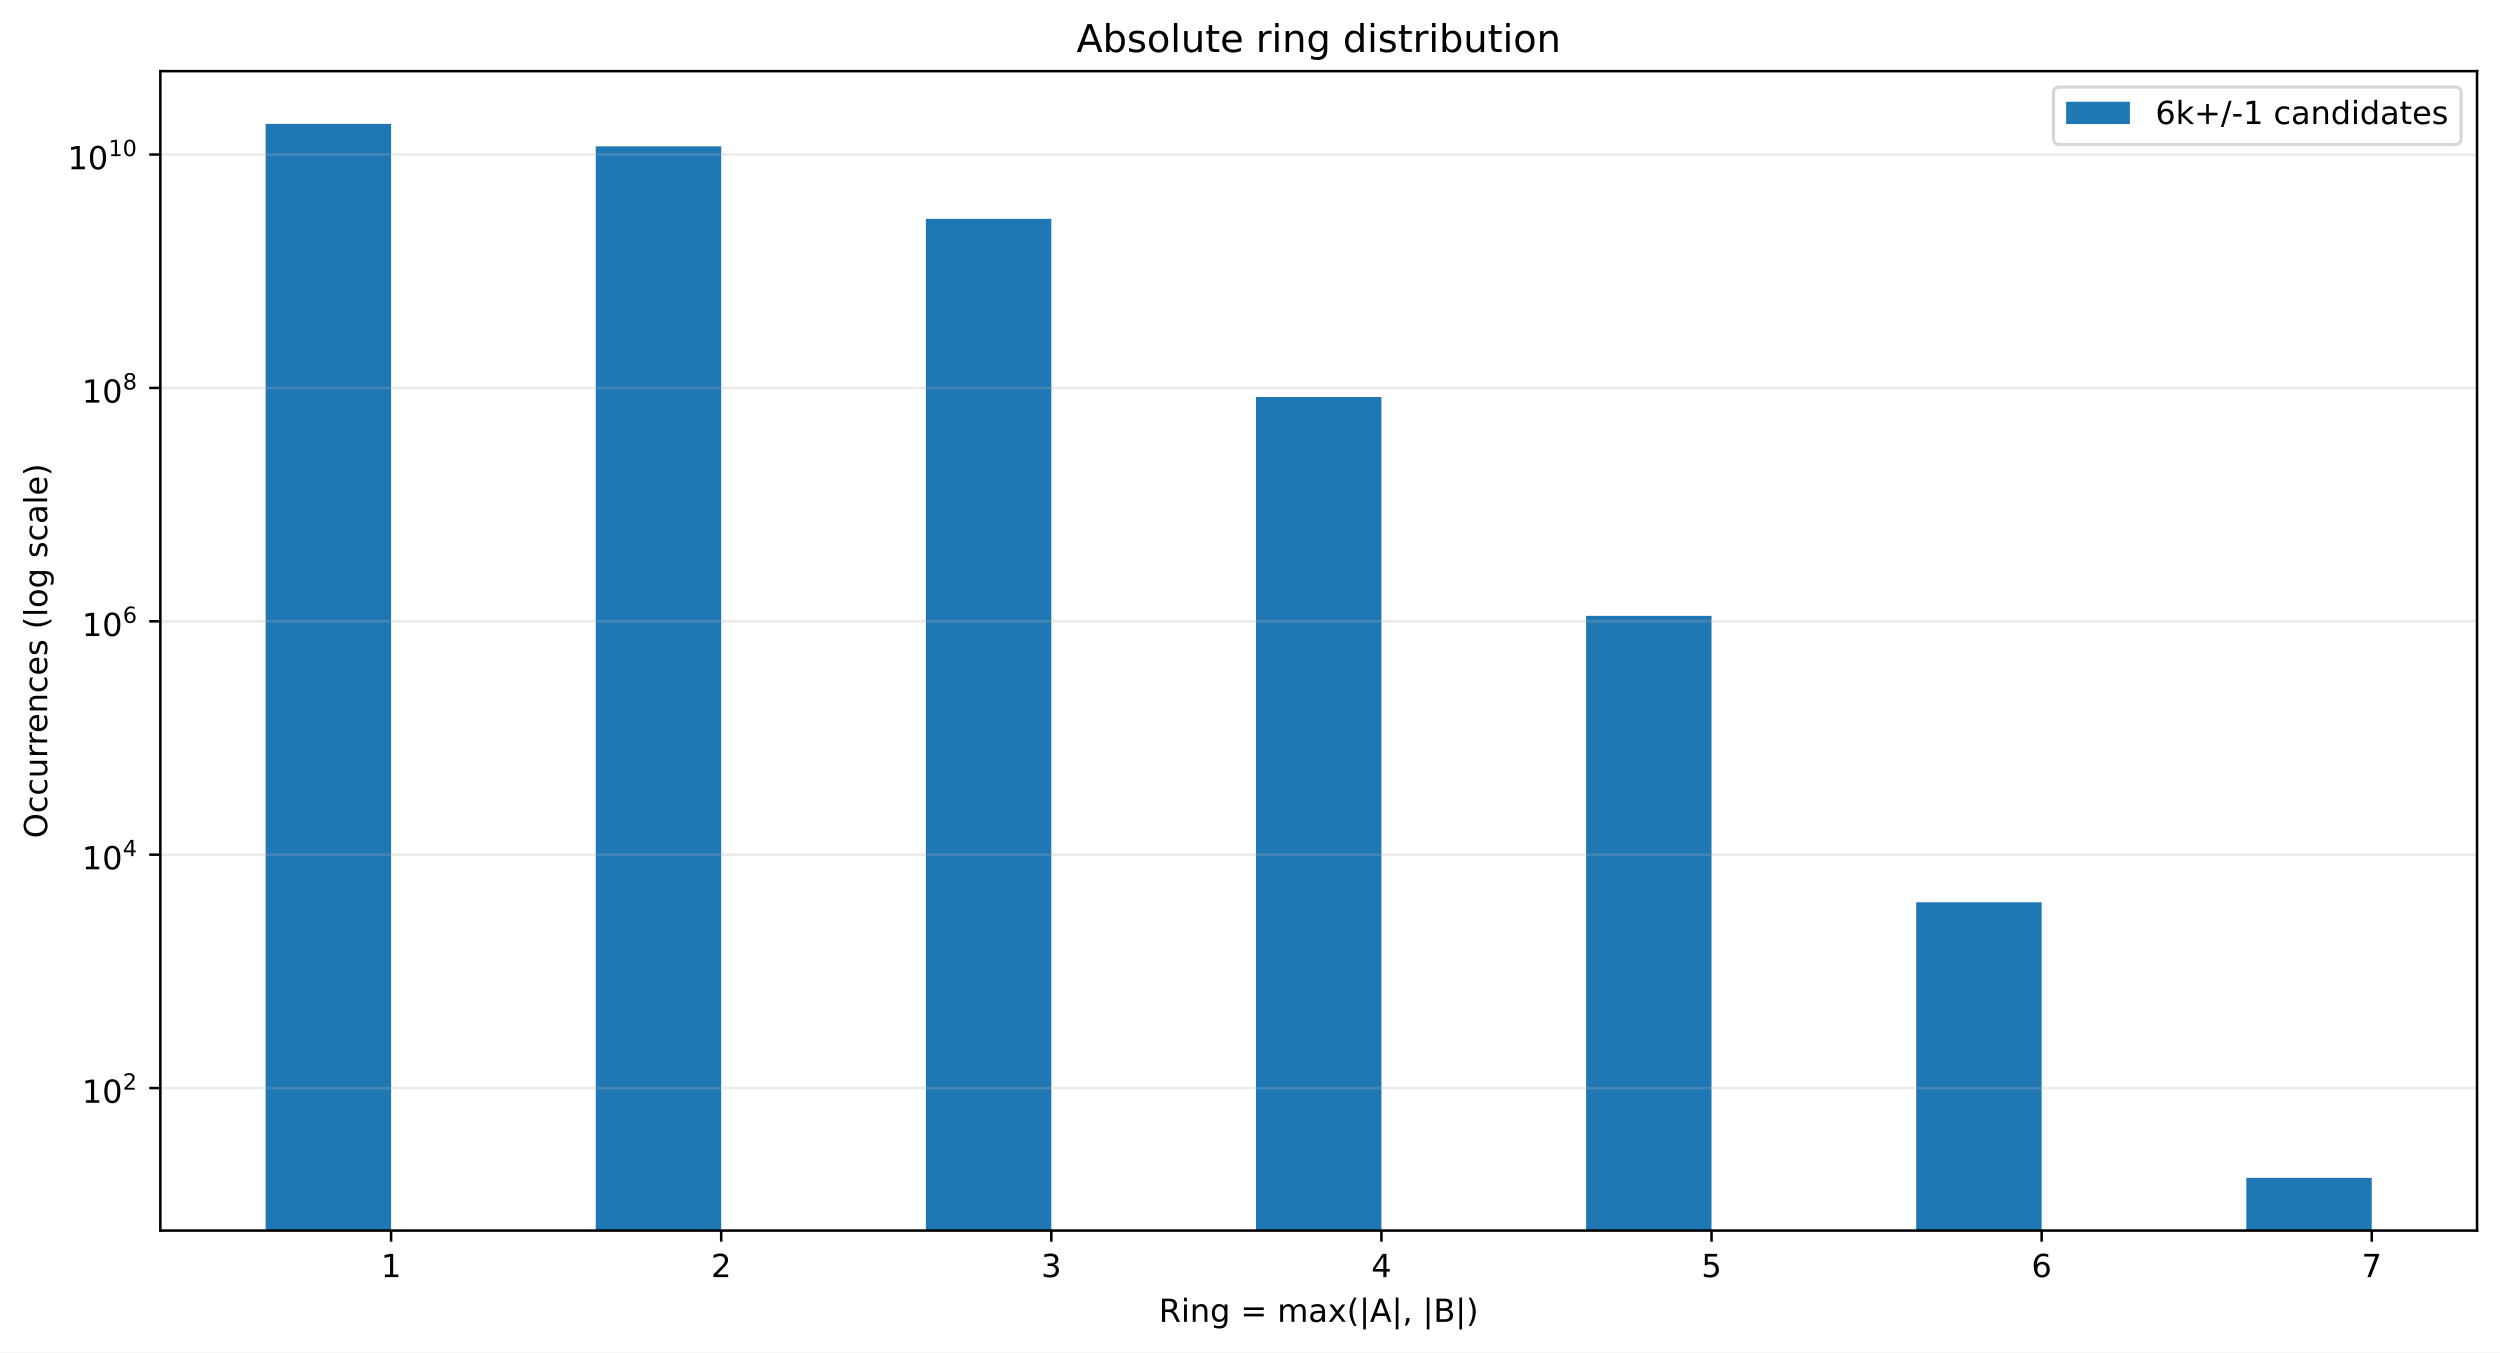
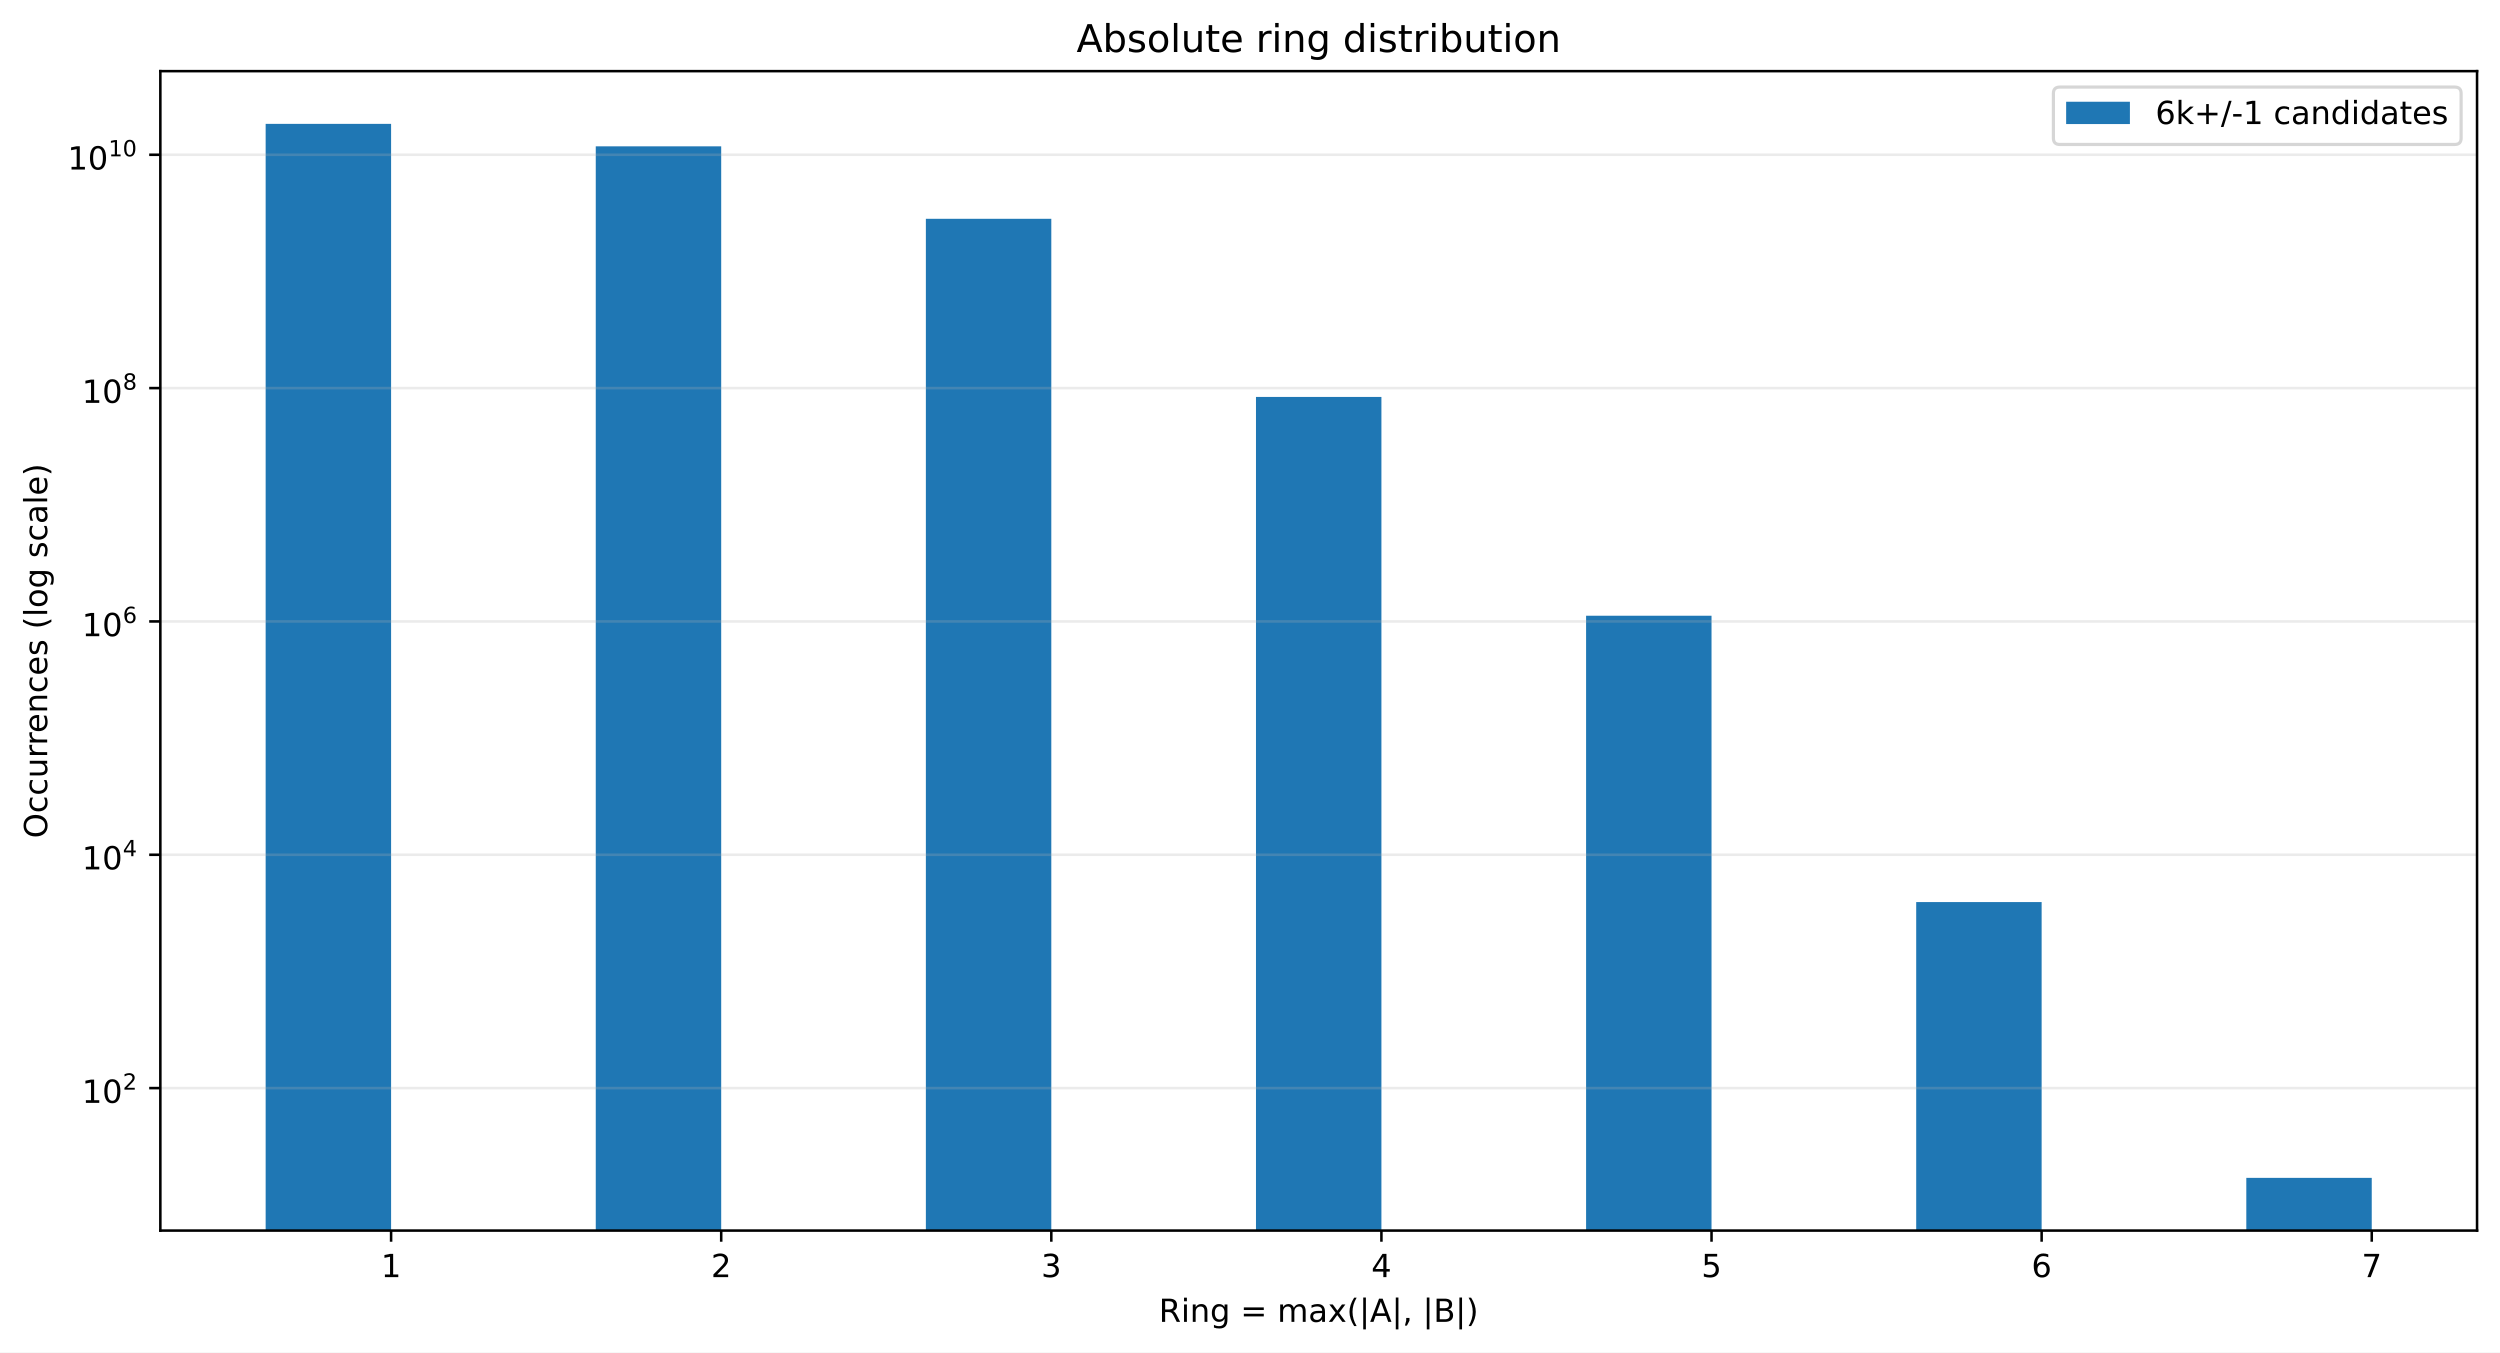
<svg xmlns="http://www.w3.org/2000/svg" xmlns:xlink="http://www.w3.org/1999/xlink" width="784.258pt" height="424.28pt" viewBox="0 0 784.258 424.28" version="1.1">
  <defs>
    <style type="text/css">*{stroke-linejoin: round; stroke-linecap: butt}</style>
  </defs>
  <g id="figure_1">
    <g id="patch_1">
      <path d="M 0 424.28  L 784.258 424.28  L 784.258 0  L 0 0  z " style="fill: #ffffff" />
    </g>
    <g id="axes_1">
      <g id="patch_2">
        <path d="M 50.301 386.036  L 777.058 386.036  L 777.058 22.318  L 50.301 22.318  z " style="fill: #ffffff" />
      </g>
      <g id="patch_3">
-         <path d="M 83.335 37021.583  L 122.687 37021.583  L 122.687 38.851  L 83.335 38.851  z " clip-path="url(#p11d9ff38b7)" style="fill: #1f77b4" />
+         <path d="M 83.335 37013.26  L 122.687 37013.26  L 122.687 38.851  L 83.335 38.851  z " clip-path="url(#p3e9f143784)" style="fill: #1f77b4" />
      </g>
      <g id="patch_4">
-         <path d="M 186.891 37021.583  L 226.243 37021.583  L 226.243 45.897  L 186.891 45.897  z " clip-path="url(#p11d9ff38b7)" style="fill: #1f77b4" />
+         <path d="M 186.891 37013.26  L 226.243 37013.26  L 226.243 45.895  L 186.891 45.895  z " clip-path="url(#p3e9f143784)" style="fill: #1f77b4" />
      </g>
      <g id="patch_5">
-         <path d="M 290.448 37021.583  L 329.799 37021.583  L 329.799 68.655  L 290.448 68.655  z " clip-path="url(#p11d9ff38b7)" style="fill: #1f77b4" />
+         <path d="M 290.448 37013.26  L 329.799 37013.26  L 329.799 68.648  L 290.448 68.648  z " clip-path="url(#p3e9f143784)" style="fill: #1f77b4" />
      </g>
      <g id="patch_6">
-         <path d="M 394.004 37021.583  L 433.355 37021.583  L 433.355 124.537  L 394.004 124.537  z " clip-path="url(#p11d9ff38b7)" style="fill: #1f77b4" />
+         <path d="M 394.004 37013.26  L 433.355 37013.26  L 433.355 124.518  L 394.004 124.518  z " clip-path="url(#p3e9f143784)" style="fill: #1f77b4" />
      </g>
      <g id="patch_7">
-         <path d="M 497.56 37021.583  L 536.912 37021.583  L 536.912 193.194  L 497.56 193.194  z " clip-path="url(#p11d9ff38b7)" style="fill: #1f77b4" />
+         <path d="M 497.56 37013.26  L 536.912 37013.26  L 536.912 193.158  L 497.56 193.158  z " clip-path="url(#p3e9f143784)" style="fill: #1f77b4" />
      </g>
      <g id="patch_8">
-         <path d="M 601.116 37021.583  L 640.468 37021.583  L 640.468 283.047  L 601.116 283.047  z " clip-path="url(#p11d9ff38b7)" style="fill: #1f77b4" />
+         <path d="M 601.116 37013.26  L 640.468 37013.26  L 640.468 282.974  L 601.116 282.974  z " clip-path="url(#p3e9f143784)" style="fill: #1f77b4" />
      </g>
      <g id="patch_9">
-         <path d="M 704.673 37021.583  L 744.024 37021.583  L 744.024 369.503  L 704.673 369.503  z " clip-path="url(#p11d9ff38b7)" style="fill: #1f77b4" />
+         <path d="M 704.673 37013.26  L 744.024 37013.26  L 744.024 369.503  L 704.673 369.503  z " clip-path="url(#p3e9f143784)" style="fill: #1f77b4" />
      </g>
      <g id="matplotlib.axis_1">
        <g id="xtick_1">
          <g id="line2d_1">
            <defs>
-               <path id="m1e364f82bd" d="M 0 0  L 0 3.5  " style="stroke: #000000; stroke-width: 0.8" />
+               <path id="m7e2c9c4b5f" d="M 0 0  L 0 3.5  " style="stroke: #000000; stroke-width: 0.8" />
            </defs>
            <g>
-               <use xlink:href="#m1e364f82bd" x="122.687" y="386.036" style="stroke: #000000; stroke-width: 0.8" />
+               <use xlink:href="#m7e2c9c4b5f" x="122.687" y="386.036" style="stroke: #000000; stroke-width: 0.8" />
            </g>
          </g>
          <g id="text_1">
            <g transform="translate(119.5053 400.6334) scale(0.1 -0.1)">
              <defs>
                <path id="DejaVuSans-14" d="M 794 531  L 1825 531  L 1825 4091  L 703 3866  L 703 4441  L 1819 4666  L 2450 4666  L 2450 531  L 3481 531  L 3481 0  L 794 0  L 794 531  z " transform="scale(0.015625)" />
              </defs>
              <use xlink:href="#DejaVuSans-14" />
            </g>
          </g>
        </g>
        <g id="xtick_2">
          <g id="line2d_2">
            <g>
-               <use xlink:href="#m1e364f82bd" x="226.243" y="386.036" style="stroke: #000000; stroke-width: 0.8" />
+               <use xlink:href="#m7e2c9c4b5f" x="226.243" y="386.036" style="stroke: #000000; stroke-width: 0.8" />
            </g>
          </g>
          <g id="text_2">
            <g transform="translate(223.0616 400.6334) scale(0.1 -0.1)">
              <defs>
                <path id="DejaVuSans-15" d="M 1228 531  L 3431 531  L 3431 0  L 469 0  L 469 531  Q 828 903 1448 1529  Q 2069 2156 2228 2338  Q 2531 2678 2651 2914  Q 2772 3150 2772 3378  Q 2772 3750 2511 3984  Q 2250 4219 1831 4219  Q 1534 4219 1204 4116  Q 875 4013 500 3803  L 500 4441  Q 881 4594 1212 4672  Q 1544 4750 1819 4750  Q 2544 4750 2975 4387  Q 3406 4025 3406 3419  Q 3406 3131 3298 2873  Q 3191 2616 2906 2266  Q 2828 2175 2409 1742  Q 1991 1309 1228 531  z " transform="scale(0.015625)" />
              </defs>
              <use xlink:href="#DejaVuSans-15" />
            </g>
          </g>
        </g>
        <g id="xtick_3">
          <g id="line2d_3">
            <g>
-               <use xlink:href="#m1e364f82bd" x="329.799" y="386.036" style="stroke: #000000; stroke-width: 0.8" />
+               <use xlink:href="#m7e2c9c4b5f" x="329.799" y="386.036" style="stroke: #000000; stroke-width: 0.8" />
            </g>
          </g>
          <g id="text_3">
            <g transform="translate(326.6178 400.6334) scale(0.1 -0.1)">
              <defs>
                <path id="DejaVuSans-16" d="M 2597 2516  Q 3050 2419 3304 2112  Q 3559 1806 3559 1356  Q 3559 666 3084 287  Q 2609 -91 1734 -91  Q 1441 -91 1130 -33  Q 819 25 488 141  L 488 750  Q 750 597 1062 519  Q 1375 441 1716 441  Q 2309 441 2620 675  Q 2931 909 2931 1356  Q 2931 1769 2642 2001  Q 2353 2234 1838 2234  L 1294 2234  L 1294 2753  L 1863 2753  Q 2328 2753 2575 2939  Q 2822 3125 2822 3475  Q 2822 3834 2567 4026  Q 2313 4219 1838 4219  Q 1578 4219 1281 4162  Q 984 4106 628 3988  L 628 4550  Q 988 4650 1302 4700  Q 1616 4750 1894 4750  Q 2613 4750 3031 4423  Q 3450 4097 3450 3541  Q 3450 3153 3228 2886  Q 3006 2619 2597 2516  z " transform="scale(0.015625)" />
              </defs>
              <use xlink:href="#DejaVuSans-16" />
            </g>
          </g>
        </g>
        <g id="xtick_4">
          <g id="line2d_4">
            <g>
-               <use xlink:href="#m1e364f82bd" x="433.355" y="386.036" style="stroke: #000000; stroke-width: 0.8" />
+               <use xlink:href="#m7e2c9c4b5f" x="433.355" y="386.036" style="stroke: #000000; stroke-width: 0.8" />
            </g>
          </g>
          <g id="text_4">
            <g transform="translate(430.174 400.6334) scale(0.1 -0.1)">
              <defs>
                <path id="DejaVuSans-17" d="M 2419 4116  L 825 1625  L 2419 1625  L 2419 4116  z M 2253 4666  L 3047 4666  L 3047 1625  L 3713 1625  L 3713 1100  L 3047 1100  L 3047 0  L 2419 0  L 2419 1100  L 313 1100  L 313 1709  L 2253 4666  z " transform="scale(0.015625)" />
              </defs>
              <use xlink:href="#DejaVuSans-17" />
            </g>
          </g>
        </g>
        <g id="xtick_5">
          <g id="line2d_5">
            <g>
-               <use xlink:href="#m1e364f82bd" x="536.912" y="386.036" style="stroke: #000000; stroke-width: 0.8" />
+               <use xlink:href="#m7e2c9c4b5f" x="536.912" y="386.036" style="stroke: #000000; stroke-width: 0.8" />
            </g>
          </g>
          <g id="text_5">
            <g transform="translate(533.7303 400.6334) scale(0.1 -0.1)">
              <defs>
                <path id="DejaVuSans-18" d="M 691 4666  L 3169 4666  L 3169 4134  L 1269 4134  L 1269 2991  Q 1406 3038 1543 3061  Q 1681 3084 1819 3084  Q 2600 3084 3056 2656  Q 3513 2228 3513 1497  Q 3513 744 3044 326  Q 2575 -91 1722 -91  Q 1428 -91 1123 -41  Q 819 9 494 109  L 494 744  Q 775 591 1075 516  Q 1375 441 1709 441  Q 2250 441 2565 725  Q 2881 1009 2881 1497  Q 2881 1984 2565 2268  Q 2250 2553 1709 2553  Q 1456 2553 1204 2497  Q 953 2441 691 2322  L 691 4666  z " transform="scale(0.015625)" />
              </defs>
              <use xlink:href="#DejaVuSans-18" />
            </g>
          </g>
        </g>
        <g id="xtick_6">
          <g id="line2d_6">
            <g>
-               <use xlink:href="#m1e364f82bd" x="640.468" y="386.036" style="stroke: #000000; stroke-width: 0.8" />
+               <use xlink:href="#m7e2c9c4b5f" x="640.468" y="386.036" style="stroke: #000000; stroke-width: 0.8" />
            </g>
          </g>
          <g id="text_6">
            <g transform="translate(637.2865 400.6334) scale(0.1 -0.1)">
              <defs>
                <path id="DejaVuSans-19" d="M 2113 2584  Q 1688 2584 1439 2293  Q 1191 2003 1191 1497  Q 1191 994 1439 701  Q 1688 409 2113 409  Q 2538 409 2786 701  Q 3034 994 3034 1497  Q 3034 2003 2786 2293  Q 2538 2584 2113 2584  z M 3366 4563  L 3366 3988  Q 3128 4100 2886 4159  Q 2644 4219 2406 4219  Q 1781 4219 1451 3797  Q 1122 3375 1075 2522  Q 1259 2794 1537 2939  Q 1816 3084 2150 3084  Q 2853 3084 3261 2657  Q 3669 2231 3669 1497  Q 3669 778 3244 343  Q 2819 -91 2113 -91  Q 1303 -91 875 529  Q 447 1150 447 2328  Q 447 3434 972 4092  Q 1497 4750 2381 4750  Q 2619 4750 2861 4703  Q 3103 4656 3366 4563  z " transform="scale(0.015625)" />
              </defs>
              <use xlink:href="#DejaVuSans-19" />
            </g>
          </g>
        </g>
        <g id="xtick_7">
          <g id="line2d_7">
            <g>
-               <use xlink:href="#m1e364f82bd" x="744.024" y="386.036" style="stroke: #000000; stroke-width: 0.8" />
+               <use xlink:href="#m7e2c9c4b5f" x="744.024" y="386.036" style="stroke: #000000; stroke-width: 0.8" />
            </g>
          </g>
          <g id="text_7">
            <g transform="translate(740.8427 400.6334) scale(0.1 -0.1)">
              <defs>
                <path id="DejaVuSans-1a" d="M 525 4666  L 3525 4666  L 3525 4397  L 1831 0  L 1172 0  L 2766 4134  L 525 4134  L 525 4666  z " transform="scale(0.015625)" />
              </defs>
              <use xlink:href="#DejaVuSans-1a" />
            </g>
          </g>
        </g>
        <g id="text_8">
          <g transform="translate(363.5437 414.678) scale(0.1 -0.1)">
            <defs>
              <path id="DejaVuSans-35" d="M 2841 2188  Q 3044 2119 3236 1894  Q 3428 1669 3622 1275  L 4263 0  L 3584 0  L 2988 1197  Q 2756 1666 2539 1819  Q 2322 1972 1947 1972  L 1259 1972  L 1259 0  L 628 0  L 628 4666  L 2053 4666  Q 2853 4666 3247 4331  Q 3641 3997 3641 3322  Q 3641 2881 3436 2590  Q 3231 2300 2841 2188  z M 1259 4147  L 1259 2491  L 2053 2491  Q 2509 2491 2742 2702  Q 2975 2913 2975 3322  Q 2975 3731 2742 3939  Q 2509 4147 2053 4147  L 1259 4147  z " transform="scale(0.015625)" />
              <path id="DejaVuSans-4c" d="M 603 3500  L 1178 3500  L 1178 0  L 603 0  L 603 3500  z M 603 4863  L 1178 4863  L 1178 4134  L 603 4134  L 603 4863  z " transform="scale(0.015625)" />
              <path id="DejaVuSans-51" d="M 3513 2113  L 3513 0  L 2938 0  L 2938 2094  Q 2938 2591 2744 2837  Q 2550 3084 2163 3084  Q 1697 3084 1428 2787  Q 1159 2491 1159 1978  L 1159 0  L 581 0  L 581 3500  L 1159 3500  L 1159 2956  Q 1366 3272 1645 3428  Q 1925 3584 2291 3584  Q 2894 3584 3203 3211  Q 3513 2838 3513 2113  z " transform="scale(0.015625)" />
              <path id="DejaVuSans-4a" d="M 2906 1791  Q 2906 2416 2648 2759  Q 2391 3103 1925 3103  Q 1463 3103 1205 2759  Q 947 2416 947 1791  Q 947 1169 1205 825  Q 1463 481 1925 481  Q 2391 481 2648 825  Q 2906 1169 2906 1791  z M 3481 434  Q 3481 -459 3084 -895  Q 2688 -1331 1869 -1331  Q 1566 -1331 1297 -1286  Q 1028 -1241 775 -1147  L 775 -588  Q 1028 -725 1275 -790  Q 1522 -856 1778 -856  Q 2344 -856 2625 -561  Q 2906 -266 2906 331  L 2906 616  Q 2728 306 2450 153  Q 2172 0 1784 0  Q 1141 0 747 490  Q 353 981 353 1791  Q 353 2603 747 3093  Q 1141 3584 1784 3584  Q 2172 3584 2450 3431  Q 2728 3278 2906 2969  L 2906 3500  L 3481 3500  L 3481 434  z " transform="scale(0.015625)" />
              <path id="DejaVuSans-3" transform="scale(0.015625)" />
              <path id="DejaVuSans-20" d="M 678 2906  L 4684 2906  L 4684 2381  L 678 2381  L 678 2906  z M 678 1631  L 4684 1631  L 4684 1100  L 678 1100  L 678 1631  z " transform="scale(0.015625)" />
              <path id="DejaVuSans-50" d="M 3328 2828  Q 3544 3216 3844 3400  Q 4144 3584 4550 3584  Q 5097 3584 5394 3201  Q 5691 2819 5691 2113  L 5691 0  L 5113 0  L 5113 2094  Q 5113 2597 4934 2840  Q 4756 3084 4391 3084  Q 3944 3084 3684 2787  Q 3425 2491 3425 1978  L 3425 0  L 2847 0  L 2847 2094  Q 2847 2600 2669 2842  Q 2491 3084 2119 3084  Q 1678 3084 1418 2786  Q 1159 2488 1159 1978  L 1159 0  L 581 0  L 581 3500  L 1159 3500  L 1159 2956  Q 1356 3278 1631 3431  Q 1906 3584 2284 3584  Q 2666 3584 2933 3390  Q 3200 3197 3328 2828  z " transform="scale(0.015625)" />
              <path id="DejaVuSans-44" d="M 2194 1759  Q 1497 1759 1228 1600  Q 959 1441 959 1056  Q 959 750 1161 570  Q 1363 391 1709 391  Q 2188 391 2477 730  Q 2766 1069 2766 1631  L 2766 1759  L 2194 1759  z M 3341 1997  L 3341 0  L 2766 0  L 2766 531  Q 2569 213 2275 61  Q 1981 -91 1556 -91  Q 1019 -91 701 211  Q 384 513 384 1019  Q 384 1609 779 1909  Q 1175 2209 1959 2209  L 2766 2209  L 2766 2266  Q 2766 2663 2505 2880  Q 2244 3097 1772 3097  Q 1472 3097 1187 3025  Q 903 2953 641 2809  L 641 3341  Q 956 3463 1253 3523  Q 1550 3584 1831 3584  Q 2591 3584 2966 3190  Q 3341 2797 3341 1997  z " transform="scale(0.015625)" />
              <path id="DejaVuSans-5b" d="M 3513 3500  L 2247 1797  L 3578 0  L 2900 0  L 1881 1375  L 863 0  L 184 0  L 1544 1831  L 300 3500  L 978 3500  L 1906 2253  L 2834 3500  L 3513 3500  z " transform="scale(0.015625)" />
              <path id="DejaVuSans-b" d="M 1984 4856  Q 1566 4138 1362 3434  Q 1159 2731 1159 2009  Q 1159 1288 1364 580  Q 1569 -128 1984 -844  L 1484 -844  Q 1016 -109 783 600  Q 550 1309 550 2009  Q 550 2706 781 3412  Q 1013 4119 1484 4856  L 1984 4856  z " transform="scale(0.015625)" />
              <path id="DejaVuSans-5f" d="M 1344 4891  L 1344 -1509  L 813 -1509  L 813 4891  L 1344 4891  z " transform="scale(0.015625)" />
              <path id="DejaVuSans-24" d="M 2188 4044  L 1331 1722  L 3047 1722  L 2188 4044  z M 1831 4666  L 2547 4666  L 4325 0  L 3669 0  L 3244 1197  L 1141 1197  L 716 0  L 50 0  L 1831 4666  z " transform="scale(0.015625)" />
              <path id="DejaVuSans-f" d="M 750 794  L 1409 794  L 1409 256  L 897 -744  L 494 -744  L 750 256  L 750 794  z " transform="scale(0.015625)" />
              <path id="DejaVuSans-25" d="M 1259 2228  L 1259 519  L 2272 519  Q 2781 519 3026 730  Q 3272 941 3272 1375  Q 3272 1813 3026 2020  Q 2781 2228 2272 2228  L 1259 2228  z M 1259 4147  L 1259 2741  L 2194 2741  Q 2656 2741 2882 2914  Q 3109 3088 3109 3444  Q 3109 3797 2882 3972  Q 2656 4147 2194 4147  L 1259 4147  z M 628 4666  L 2241 4666  Q 2963 4666 3353 4366  Q 3744 4066 3744 3513  Q 3744 3084 3544 2831  Q 3344 2578 2956 2516  Q 3422 2416 3680 2098  Q 3938 1781 3938 1306  Q 3938 681 3513 340  Q 3088 0 2303 0  L 628 0  L 628 4666  z " transform="scale(0.015625)" />
              <path id="DejaVuSans-c" d="M 513 4856  L 1013 4856  Q 1481 4119 1714 3412  Q 1947 2706 1947 2009  Q 1947 1309 1714 600  Q 1481 -109 1013 -844  L 513 -844  Q 928 -128 1133 580  Q 1338 1288 1338 2009  Q 1338 2731 1133 3434  Q 928 4138 513 4856  z " transform="scale(0.015625)" />
            </defs>
            <use xlink:href="#DejaVuSans-35" />
            <use xlink:href="#DejaVuSans-4c" transform="translate(69.48438 0)" />
            <use xlink:href="#DejaVuSans-51" transform="translate(97.26562 0)" />
            <use xlink:href="#DejaVuSans-4a" transform="translate(160.6406 0)" />
            <use xlink:href="#DejaVuSans-3" transform="translate(224.125 0)" />
            <use xlink:href="#DejaVuSans-20" transform="translate(255.9062 0)" />
            <use xlink:href="#DejaVuSans-3" transform="translate(339.7031 0)" />
            <use xlink:href="#DejaVuSans-50" transform="translate(371.4844 0)" />
            <use xlink:href="#DejaVuSans-44" transform="translate(468.8906 0)" />
            <use xlink:href="#DejaVuSans-5b" transform="translate(530.1719 0)" />
            <use xlink:href="#DejaVuSans-b" transform="translate(589.3594 0)" />
            <use xlink:href="#DejaVuSans-5f" transform="translate(628.375 0)" />
            <use xlink:href="#DejaVuSans-24" transform="translate(662.0625 0)" />
            <use xlink:href="#DejaVuSans-5f" transform="translate(730.4688 0)" />
            <use xlink:href="#DejaVuSans-f" transform="translate(764.1562 0)" />
            <use xlink:href="#DejaVuSans-3" transform="translate(795.9375 0)" />
            <use xlink:href="#DejaVuSans-5f" transform="translate(827.7188 0)" />
            <use xlink:href="#DejaVuSans-25" transform="translate(861.4062 0)" />
            <use xlink:href="#DejaVuSans-5f" transform="translate(930.0156 0)" />
            <use xlink:href="#DejaVuSans-c" transform="translate(963.7031 0)" />
          </g>
        </g>
      </g>
      <g id="matplotlib.axis_2">
        <g id="ytick_1">
          <g id="line2d_8">
-             <path d="M 50.301 341.332  L 777.058 341.332  " clip-path="url(#p11d9ff38b7)" style="fill: none; stroke: #b0b0b0; stroke-opacity: 0.25; stroke-width: 0.8; stroke-linecap: square" />
+             <path d="M 50.301 341.339  L 777.058 341.339  " clip-path="url(#p3e9f143784)" style="fill: none; stroke: #b0b0b0; stroke-opacity: 0.25; stroke-width: 0.8; stroke-linecap: square" />
          </g>
          <g id="line2d_9">
            <defs>
-               <path id="m775c0edb28" d="M 0 0  L -3.5 0  " style="stroke: #000000; stroke-width: 0.8" />
+               <path id="m1f11d1c69c" d="M 0 0  L -3.5 0  " style="stroke: #000000; stroke-width: 0.8" />
            </defs>
            <g>
-               <use xlink:href="#m775c0edb28" x="50.301" y="341.332" style="stroke: #000000; stroke-width: 0.8" />
+               <use xlink:href="#m1f11d1c69c" x="50.301" y="341.339" style="stroke: #000000; stroke-width: 0.8" />
            </g>
          </g>
          <g id="text_9">
-             <g transform="translate(25.70078 346.0322) scale(0.1 -0.1)">
+             <g transform="translate(25.70078 346.0386) scale(0.1 -0.1)">
              <defs>
                <path id="DejaVuSans-13" d="M 2034 4250  Q 1547 4250 1301 3770  Q 1056 3291 1056 2328  Q 1056 1369 1301 889  Q 1547 409 2034 409  Q 2525 409 2770 889  Q 3016 1369 3016 2328  Q 3016 3291 2770 3770  Q 2525 4250 2034 4250  z M 2034 4750  Q 2819 4750 3233 4129  Q 3647 3509 3647 2328  Q 3647 1150 3233 529  Q 2819 -91 2034 -91  Q 1250 -91 836 529  Q 422 1150 422 2328  Q 422 3509 836 4129  Q 1250 4750 2034 4750  z " transform="scale(0.015625)" />
              </defs>
              <use xlink:href="#DejaVuSans-14" transform="translate(0 0.746875)" />
              <use xlink:href="#DejaVuSans-13" transform="translate(63.62305 0.746875)" />
              <use xlink:href="#DejaVuSans-15" transform="translate(128.2031 42.04688) scale(0.7)" />
            </g>
          </g>
        </g>
        <g id="ytick_2">
          <g id="line2d_10">
-             <path d="M 50.301 268.118  L 777.058 268.118  " clip-path="url(#p11d9ff38b7)" style="fill: none; stroke: #b0b0b0; stroke-opacity: 0.25; stroke-width: 0.8; stroke-linecap: square" />
+             <path d="M 50.301 268.141  L 777.058 268.141  " clip-path="url(#p3e9f143784)" style="fill: none; stroke: #b0b0b0; stroke-opacity: 0.25; stroke-width: 0.8; stroke-linecap: square" />
          </g>
          <g id="line2d_11">
            <g>
-               <use xlink:href="#m775c0edb28" x="50.301" y="268.118" style="stroke: #000000; stroke-width: 0.8" />
+               <use xlink:href="#m1f11d1c69c" x="50.301" y="268.141" style="stroke: #000000; stroke-width: 0.8" />
            </g>
          </g>
          <g id="text_10">
-             <g transform="translate(25.70078 272.7681) scale(0.1 -0.1)">
+             <g transform="translate(25.70078 272.7911) scale(0.1 -0.1)">
              <use xlink:href="#DejaVuSans-14" transform="translate(0 0.665625)" />
              <use xlink:href="#DejaVuSans-13" transform="translate(63.62305 0.665625)" />
              <use xlink:href="#DejaVuSans-17" transform="translate(128.2031 41.96563) scale(0.7)" />
            </g>
          </g>
        </g>
        <g id="ytick_3">
          <g id="line2d_12">
-             <path d="M 50.301 194.904  L 777.058 194.904  " clip-path="url(#p11d9ff38b7)" style="fill: none; stroke: #b0b0b0; stroke-opacity: 0.25; stroke-width: 0.8; stroke-linecap: square" />
+             <path d="M 50.301 194.944  L 777.058 194.944  " clip-path="url(#p3e9f143784)" style="fill: none; stroke: #b0b0b0; stroke-opacity: 0.25; stroke-width: 0.8; stroke-linecap: square" />
          </g>
          <g id="line2d_13">
            <g>
-               <use xlink:href="#m775c0edb28" x="50.301" y="194.904" style="stroke: #000000; stroke-width: 0.8" />
+               <use xlink:href="#m1f11d1c69c" x="50.301" y="194.944" style="stroke: #000000; stroke-width: 0.8" />
            </g>
          </g>
          <g id="text_11">
-             <g transform="translate(25.70078 199.604) scale(0.1 -0.1)">
+             <g transform="translate(25.70078 199.6437) scale(0.1 -0.1)">
              <use xlink:href="#DejaVuSans-14" transform="translate(0 0.746875)" />
              <use xlink:href="#DejaVuSans-13" transform="translate(63.62305 0.746875)" />
              <use xlink:href="#DejaVuSans-19" transform="translate(128.2031 42.04688) scale(0.7)" />
            </g>
          </g>
        </g>
        <g id="ytick_4">
          <g id="line2d_14">
-             <path d="M 50.301 121.69  L 777.058 121.69  " clip-path="url(#p11d9ff38b7)" style="fill: none; stroke: #b0b0b0; stroke-opacity: 0.25; stroke-width: 0.8; stroke-linecap: square" />
+             <path d="M 50.301 121.746  L 777.058 121.746  " clip-path="url(#p3e9f143784)" style="fill: none; stroke: #b0b0b0; stroke-opacity: 0.25; stroke-width: 0.8; stroke-linecap: square" />
          </g>
          <g id="line2d_15">
            <g>
-               <use xlink:href="#m775c0edb28" x="50.301" y="121.69" style="stroke: #000000; stroke-width: 0.8" />
+               <use xlink:href="#m1f11d1c69c" x="50.301" y="121.746" style="stroke: #000000; stroke-width: 0.8" />
            </g>
          </g>
          <g id="text_12">
-             <g transform="translate(25.70078 126.39) scale(0.1 -0.1)">
+             <g transform="translate(25.70078 126.4462) scale(0.1 -0.1)">
              <defs>
                <path id="DejaVuSans-1b" d="M 2034 2216  Q 1584 2216 1326 1975  Q 1069 1734 1069 1313  Q 1069 891 1326 650  Q 1584 409 2034 409  Q 2484 409 2743 651  Q 3003 894 3003 1313  Q 3003 1734 2745 1975  Q 2488 2216 2034 2216  z M 1403 2484  Q 997 2584 770 2862  Q 544 3141 544 3541  Q 544 4100 942 4425  Q 1341 4750 2034 4750  Q 2731 4750 3128 4425  Q 3525 4100 3525 3541  Q 3525 3141 3298 2862  Q 3072 2584 2669 2484  Q 3125 2378 3379 2068  Q 3634 1759 3634 1313  Q 3634 634 3220 271  Q 2806 -91 2034 -91  Q 1263 -91 848 271  Q 434 634 434 1313  Q 434 1759 690 2068  Q 947 2378 1403 2484  z M 1172 3481  Q 1172 3119 1398 2916  Q 1625 2713 2034 2713  Q 2441 2713 2670 2916  Q 2900 3119 2900 3481  Q 2900 3844 2670 4047  Q 2441 4250 2034 4250  Q 1625 4250 1398 4047  Q 1172 3844 1172 3481  z " transform="scale(0.015625)" />
              </defs>
              <use xlink:href="#DejaVuSans-14" transform="translate(0 0.746875)" />
              <use xlink:href="#DejaVuSans-13" transform="translate(63.62305 0.746875)" />
              <use xlink:href="#DejaVuSans-1b" transform="translate(128.2031 42.04688) scale(0.7)" />
            </g>
          </g>
        </g>
        <g id="ytick_5">
          <g id="line2d_16">
-             <path d="M 50.301 48.476  L 777.058 48.476  " clip-path="url(#p11d9ff38b7)" style="fill: none; stroke: #b0b0b0; stroke-opacity: 0.25; stroke-width: 0.8; stroke-linecap: square" />
+             <path d="M 50.301 48.549  L 777.058 48.549  " clip-path="url(#p3e9f143784)" style="fill: none; stroke: #b0b0b0; stroke-opacity: 0.25; stroke-width: 0.8; stroke-linecap: square" />
          </g>
          <g id="line2d_17">
            <g>
-               <use xlink:href="#m775c0edb28" x="50.301" y="48.476" style="stroke: #000000; stroke-width: 0.8" />
+               <use xlink:href="#m1f11d1c69c" x="50.301" y="48.549" style="stroke: #000000; stroke-width: 0.8" />
            </g>
          </g>
          <g id="text_13">
-             <g transform="translate(21.20078 53.17588) scale(0.1 -0.1)">
+             <g transform="translate(21.20078 53.24878) scale(0.1 -0.1)">
              <use xlink:href="#DejaVuSans-14" transform="translate(0 0.746875)" />
              <use xlink:href="#DejaVuSans-13" transform="translate(63.62305 0.746875)" />
              <use xlink:href="#DejaVuSans-14" transform="translate(128.2031 42.04688) scale(0.7)" />
              <use xlink:href="#DejaVuSans-13" transform="translate(172.7393 42.04688) scale(0.7)" />
            </g>
          </g>
        </g>
        <g id="text_14">
          <g transform="translate(14.79844 262.9551) rotate(-90) scale(0.1 -0.1)">
            <defs>
              <path id="DejaVuSans-32" d="M 2522 4238  Q 1834 4238 1429 3725  Q 1025 3213 1025 2328  Q 1025 1447 1429 934  Q 1834 422 2522 422  Q 3209 422 3611 934  Q 4013 1447 4013 2328  Q 4013 3213 3611 3725  Q 3209 4238 2522 4238  z M 2522 4750  Q 3503 4750 4090 4092  Q 4678 3434 4678 2328  Q 4678 1225 4090 567  Q 3503 -91 2522 -91  Q 1538 -91 948 565  Q 359 1222 359 2328  Q 359 3434 948 4092  Q 1538 4750 2522 4750  z " transform="scale(0.015625)" />
              <path id="DejaVuSans-46" d="M 3122 3366  L 3122 2828  Q 2878 2963 2633 3030  Q 2388 3097 2138 3097  Q 1578 3097 1268 2742  Q 959 2388 959 1747  Q 959 1106 1268 751  Q 1578 397 2138 397  Q 2388 397 2633 464  Q 2878 531 3122 666  L 3122 134  Q 2881 22 2623 -34  Q 2366 -91 2075 -91  Q 1284 -91 818 406  Q 353 903 353 1747  Q 353 2603 823 3093  Q 1294 3584 2113 3584  Q 2378 3584 2631 3529  Q 2884 3475 3122 3366  z " transform="scale(0.015625)" />
              <path id="DejaVuSans-58" d="M 544 1381  L 544 3500  L 1119 3500  L 1119 1403  Q 1119 906 1312 657  Q 1506 409 1894 409  Q 2359 409 2629 706  Q 2900 1003 2900 1516  L 2900 3500  L 3475 3500  L 3475 0  L 2900 0  L 2900 538  Q 2691 219 2414 64  Q 2138 -91 1772 -91  Q 1169 -91 856 284  Q 544 659 544 1381  z M 1991 3584  L 1991 3584  z " transform="scale(0.015625)" />
              <path id="DejaVuSans-55" d="M 2631 2963  Q 2534 3019 2420 3045  Q 2306 3072 2169 3072  Q 1681 3072 1420 2755  Q 1159 2438 1159 1844  L 1159 0  L 581 0  L 581 3500  L 1159 3500  L 1159 2956  Q 1341 3275 1631 3429  Q 1922 3584 2338 3584  Q 2397 3584 2469 3576  Q 2541 3569 2628 3553  L 2631 2963  z " transform="scale(0.015625)" />
              <path id="DejaVuSans-48" d="M 3597 1894  L 3597 1613  L 953 1613  Q 991 1019 1311 708  Q 1631 397 2203 397  Q 2534 397 2845 478  Q 3156 559 3463 722  L 3463 178  Q 3153 47 2828 -22  Q 2503 -91 2169 -91  Q 1331 -91 842 396  Q 353 884 353 1716  Q 353 2575 817 3079  Q 1281 3584 2069 3584  Q 2775 3584 3186 3129  Q 3597 2675 3597 1894  z M 3022 2063  Q 3016 2534 2758 2815  Q 2500 3097 2075 3097  Q 1594 3097 1305 2825  Q 1016 2553 972 2059  L 3022 2063  z " transform="scale(0.015625)" />
              <path id="DejaVuSans-56" d="M 2834 3397  L 2834 2853  Q 2591 2978 2328 3040  Q 2066 3103 1784 3103  Q 1356 3103 1142 2972  Q 928 2841 928 2578  Q 928 2378 1081 2264  Q 1234 2150 1697 2047  L 1894 2003  Q 2506 1872 2764 1633  Q 3022 1394 3022 966  Q 3022 478 2636 193  Q 2250 -91 1575 -91  Q 1294 -91 989 -36  Q 684 19 347 128  L 347 722  Q 666 556 975 473  Q 1284 391 1588 391  Q 1994 391 2212 530  Q 2431 669 2431 922  Q 2431 1156 2273 1281  Q 2116 1406 1581 1522  L 1381 1569  Q 847 1681 609 1914  Q 372 2147 372 2553  Q 372 3047 722 3315  Q 1072 3584 1716 3584  Q 2034 3584 2315 3537  Q 2597 3491 2834 3397  z " transform="scale(0.015625)" />
              <path id="DejaVuSans-4f" d="M 603 4863  L 1178 4863  L 1178 0  L 603 0  L 603 4863  z " transform="scale(0.015625)" />
              <path id="DejaVuSans-52" d="M 1959 3097  Q 1497 3097 1228 2736  Q 959 2375 959 1747  Q 959 1119 1226 758  Q 1494 397 1959 397  Q 2419 397 2687 759  Q 2956 1122 2956 1747  Q 2956 2369 2687 2733  Q 2419 3097 1959 3097  z M 1959 3584  Q 2709 3584 3137 3096  Q 3566 2609 3566 1747  Q 3566 888 3137 398  Q 2709 -91 1959 -91  Q 1206 -91 779 398  Q 353 888 353 1747  Q 353 2609 779 3096  Q 1206 3584 1959 3584  z " transform="scale(0.015625)" />
            </defs>
            <use xlink:href="#DejaVuSans-32" />
            <use xlink:href="#DejaVuSans-46" transform="translate(78.71875 0)" />
            <use xlink:href="#DejaVuSans-46" transform="translate(133.7031 0)" />
            <use xlink:href="#DejaVuSans-58" transform="translate(188.6875 0)" />
            <use xlink:href="#DejaVuSans-55" transform="translate(252.0625 0)" />
            <use xlink:href="#DejaVuSans-55" transform="translate(291.4219 0)" />
            <use xlink:href="#DejaVuSans-48" transform="translate(330.3281 0)" />
            <use xlink:href="#DejaVuSans-51" transform="translate(391.8594 0)" />
            <use xlink:href="#DejaVuSans-46" transform="translate(455.2344 0)" />
            <use xlink:href="#DejaVuSans-48" transform="translate(510.2188 0)" />
            <use xlink:href="#DejaVuSans-56" transform="translate(571.75 0)" />
            <use xlink:href="#DejaVuSans-3" transform="translate(623.8438 0)" />
            <use xlink:href="#DejaVuSans-b" transform="translate(655.625 0)" />
            <use xlink:href="#DejaVuSans-4f" transform="translate(694.6406 0)" />
            <use xlink:href="#DejaVuSans-52" transform="translate(722.4219 0)" />
            <use xlink:href="#DejaVuSans-4a" transform="translate(783.6094 0)" />
            <use xlink:href="#DejaVuSans-3" transform="translate(847.0938 0)" />
            <use xlink:href="#DejaVuSans-56" transform="translate(878.875 0)" />
            <use xlink:href="#DejaVuSans-46" transform="translate(930.9688 0)" />
            <use xlink:href="#DejaVuSans-44" transform="translate(985.9531 0)" />
            <use xlink:href="#DejaVuSans-4f" transform="translate(1047.234 0)" />
            <use xlink:href="#DejaVuSans-48" transform="translate(1075.016 0)" />
            <use xlink:href="#DejaVuSans-c" transform="translate(1136.547 0)" />
          </g>
        </g>
      </g>
      <g id="patch_10">
        <path d="M 50.301 386.036  L 50.301 22.318  " style="fill: none; stroke: #000000; stroke-width: 0.8; stroke-linejoin: miter; stroke-linecap: square" />
      </g>
      <g id="patch_11">
        <path d="M 777.058 386.036  L 777.058 22.318  " style="fill: none; stroke: #000000; stroke-width: 0.8; stroke-linejoin: miter; stroke-linecap: square" />
      </g>
      <g id="patch_12">
        <path d="M 50.301 386.036  L 777.058 386.036  " style="fill: none; stroke: #000000; stroke-width: 0.8; stroke-linejoin: miter; stroke-linecap: square" />
      </g>
      <g id="patch_13">
        <path d="M 50.301 22.318  L 777.058 22.318  " style="fill: none; stroke: #000000; stroke-width: 0.8; stroke-linejoin: miter; stroke-linecap: square" />
      </g>
      <g id="text_15">
        <g transform="translate(337.7055 16.31812) scale(0.12 -0.12)">
          <defs>
            <path id="DejaVuSans-45" d="M 3116 1747  Q 3116 2381 2855 2742  Q 2594 3103 2138 3103  Q 1681 3103 1420 2742  Q 1159 2381 1159 1747  Q 1159 1113 1420 752  Q 1681 391 2138 391  Q 2594 391 2855 752  Q 3116 1113 3116 1747  z M 1159 2969  Q 1341 3281 1617 3432  Q 1894 3584 2278 3584  Q 2916 3584 3314 3078  Q 3713 2572 3713 1747  Q 3713 922 3314 415  Q 2916 -91 2278 -91  Q 1894 -91 1617 61  Q 1341 213 1159 525  L 1159 0  L 581 0  L 581 4863  L 1159 4863  L 1159 2969  z " transform="scale(0.015625)" />
            <path id="DejaVuSans-57" d="M 1172 4494  L 1172 3500  L 2356 3500  L 2356 3053  L 1172 3053  L 1172 1153  Q 1172 725 1289 603  Q 1406 481 1766 481  L 2356 481  L 2356 0  L 1766 0  Q 1100 0 847 248  Q 594 497 594 1153  L 594 3053  L 172 3053  L 172 3500  L 594 3500  L 594 4494  L 1172 4494  z " transform="scale(0.015625)" />
            <path id="DejaVuSans-47" d="M 2906 2969  L 2906 4863  L 3481 4863  L 3481 0  L 2906 0  L 2906 525  Q 2725 213 2448 61  Q 2172 -91 1784 -91  Q 1150 -91 751 415  Q 353 922 353 1747  Q 353 2572 751 3078  Q 1150 3584 1784 3584  Q 2172 3584 2448 3432  Q 2725 3281 2906 2969  z M 947 1747  Q 947 1113 1208 752  Q 1469 391 1925 391  Q 2381 391 2643 752  Q 2906 1113 2906 1747  Q 2906 2381 2643 2742  Q 2381 3103 1925 3103  Q 1469 3103 1208 2742  Q 947 2381 947 1747  z " transform="scale(0.015625)" />
          </defs>
          <use xlink:href="#DejaVuSans-24" />
          <use xlink:href="#DejaVuSans-45" transform="translate(68.40625 0)" />
          <use xlink:href="#DejaVuSans-56" transform="translate(131.8906 0)" />
          <use xlink:href="#DejaVuSans-52" transform="translate(183.9844 0)" />
          <use xlink:href="#DejaVuSans-4f" transform="translate(245.1719 0)" />
          <use xlink:href="#DejaVuSans-58" transform="translate(272.9531 0)" />
          <use xlink:href="#DejaVuSans-57" transform="translate(336.3281 0)" />
          <use xlink:href="#DejaVuSans-48" transform="translate(375.5312 0)" />
          <use xlink:href="#DejaVuSans-3" transform="translate(437.0625 0)" />
          <use xlink:href="#DejaVuSans-55" transform="translate(468.8438 0)" />
          <use xlink:href="#DejaVuSans-4c" transform="translate(509.9531 0)" />
          <use xlink:href="#DejaVuSans-51" transform="translate(537.7344 0)" />
          <use xlink:href="#DejaVuSans-4a" transform="translate(601.1094 0)" />
          <use xlink:href="#DejaVuSans-3" transform="translate(664.5938 0)" />
          <use xlink:href="#DejaVuSans-47" transform="translate(696.375 0)" />
          <use xlink:href="#DejaVuSans-4c" transform="translate(759.8594 0)" />
          <use xlink:href="#DejaVuSans-56" transform="translate(787.6406 0)" />
          <use xlink:href="#DejaVuSans-57" transform="translate(839.7344 0)" />
          <use xlink:href="#DejaVuSans-55" transform="translate(878.9375 0)" />
          <use xlink:href="#DejaVuSans-4c" transform="translate(920.0469 0)" />
          <use xlink:href="#DejaVuSans-45" transform="translate(947.8281 0)" />
          <use xlink:href="#DejaVuSans-58" transform="translate(1011.312 0)" />
          <use xlink:href="#DejaVuSans-57" transform="translate(1074.688 0)" />
          <use xlink:href="#DejaVuSans-4c" transform="translate(1113.891 0)" />
          <use xlink:href="#DejaVuSans-52" transform="translate(1141.672 0)" />
          <use xlink:href="#DejaVuSans-51" transform="translate(1202.859 0)" />
        </g>
      </g>
      <g id="legend_1">
        <g id="patch_14">
          <path d="M 646.158 45.319  L 770.058 45.319  Q 772.058 45.319 772.058 43.319  L 772.058 29.318  Q 772.058 27.318 770.058 27.318  L 646.158 27.318  Q 644.158 27.318 644.158 29.318  L 644.158 43.319  Q 644.158 45.319 646.158 45.319  z " style="fill: #ffffff; opacity: 0.8; stroke: #cccccc; stroke-linejoin: miter" />
        </g>
        <g id="patch_15">
          <path d="M 648.158 38.917  L 668.158 38.917  L 668.158 31.917  L 648.158 31.917  z " style="fill: #1f77b4" />
        </g>
        <g id="text_16">
          <g transform="translate(676.1584 38.91656) scale(0.1 -0.1)">
            <defs>
              <path id="DejaVuSans-4e" d="M 581 4863  L 1159 4863  L 1159 1991  L 2875 3500  L 3609 3500  L 1753 1863  L 3688 0  L 2938 0  L 1159 1709  L 1159 0  L 581 0  L 581 4863  z " transform="scale(0.015625)" />
              <path id="DejaVuSans-e" d="M 2944 4013  L 2944 2272  L 4684 2272  L 4684 1741  L 2944 1741  L 2944 0  L 2419 0  L 2419 1741  L 678 1741  L 678 2272  L 2419 2272  L 2419 4013  L 2944 4013  z " transform="scale(0.015625)" />
              <path id="DejaVuSans-12" d="M 1625 4666  L 2156 4666  L 531 -594  L 0 -594  L 1625 4666  z " transform="scale(0.015625)" />
              <path id="DejaVuSans-10" d="M 313 2009  L 1997 2009  L 1997 1497  L 313 1497  L 313 2009  z " transform="scale(0.015625)" />
            </defs>
            <use xlink:href="#DejaVuSans-19" />
            <use xlink:href="#DejaVuSans-4e" transform="translate(63.625 0)" />
            <use xlink:href="#DejaVuSans-e" transform="translate(121.5312 0)" />
            <use xlink:href="#DejaVuSans-12" transform="translate(205.3281 0)" />
            <use xlink:href="#DejaVuSans-10" transform="translate(239.0156 0)" />
            <use xlink:href="#DejaVuSans-14" transform="translate(275.0938 0)" />
            <use xlink:href="#DejaVuSans-3" transform="translate(338.7188 0)" />
            <use xlink:href="#DejaVuSans-46" transform="translate(370.5 0)" />
            <use xlink:href="#DejaVuSans-44" transform="translate(425.4844 0)" />
            <use xlink:href="#DejaVuSans-51" transform="translate(486.7656 0)" />
            <use xlink:href="#DejaVuSans-47" transform="translate(550.1406 0)" />
            <use xlink:href="#DejaVuSans-4c" transform="translate(613.625 0)" />
            <use xlink:href="#DejaVuSans-47" transform="translate(641.4062 0)" />
            <use xlink:href="#DejaVuSans-44" transform="translate(704.8906 0)" />
            <use xlink:href="#DejaVuSans-57" transform="translate(766.1719 0)" />
            <use xlink:href="#DejaVuSans-48" transform="translate(805.375 0)" />
            <use xlink:href="#DejaVuSans-56" transform="translate(866.9062 0)" />
          </g>
        </g>
      </g>
    </g>
  </g>
  <defs>
-     <clipPath id="p11d9ff38b7">
+     <clipPath id="p3e9f143784">
      <rect x="50.301" y="22.318" width="726.758" height="363.718" />
    </clipPath>
  </defs>
</svg>
